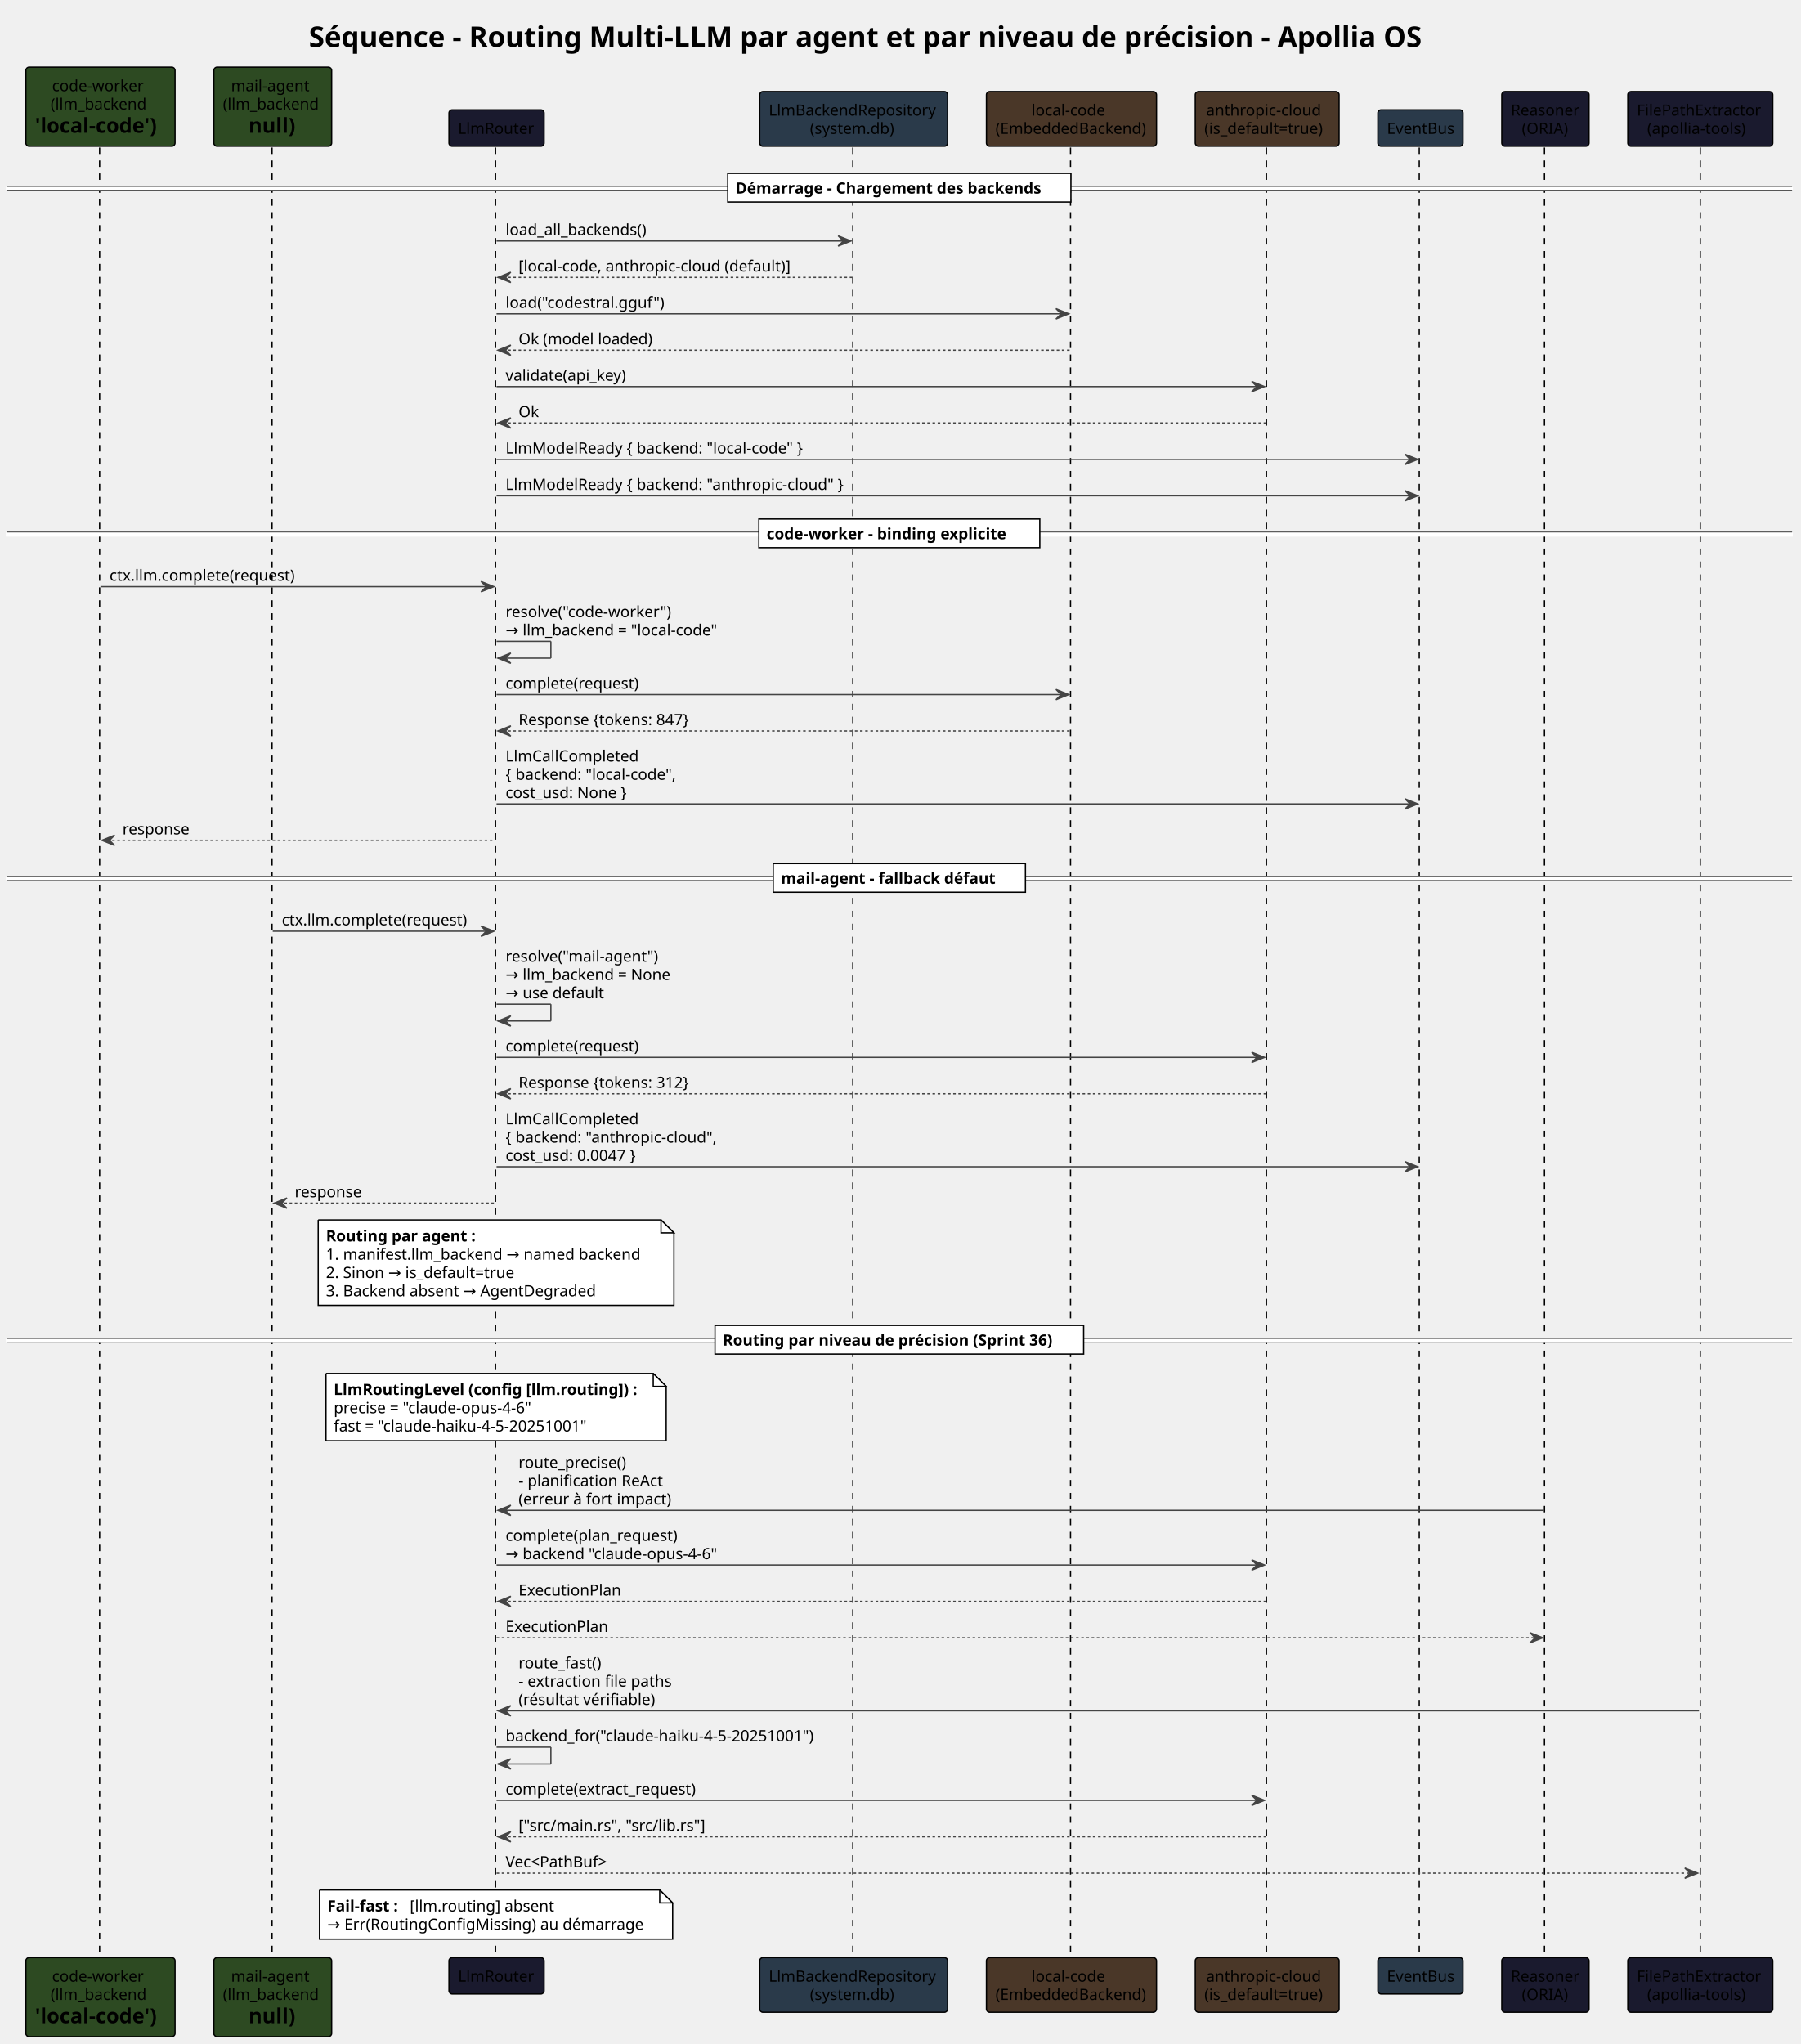
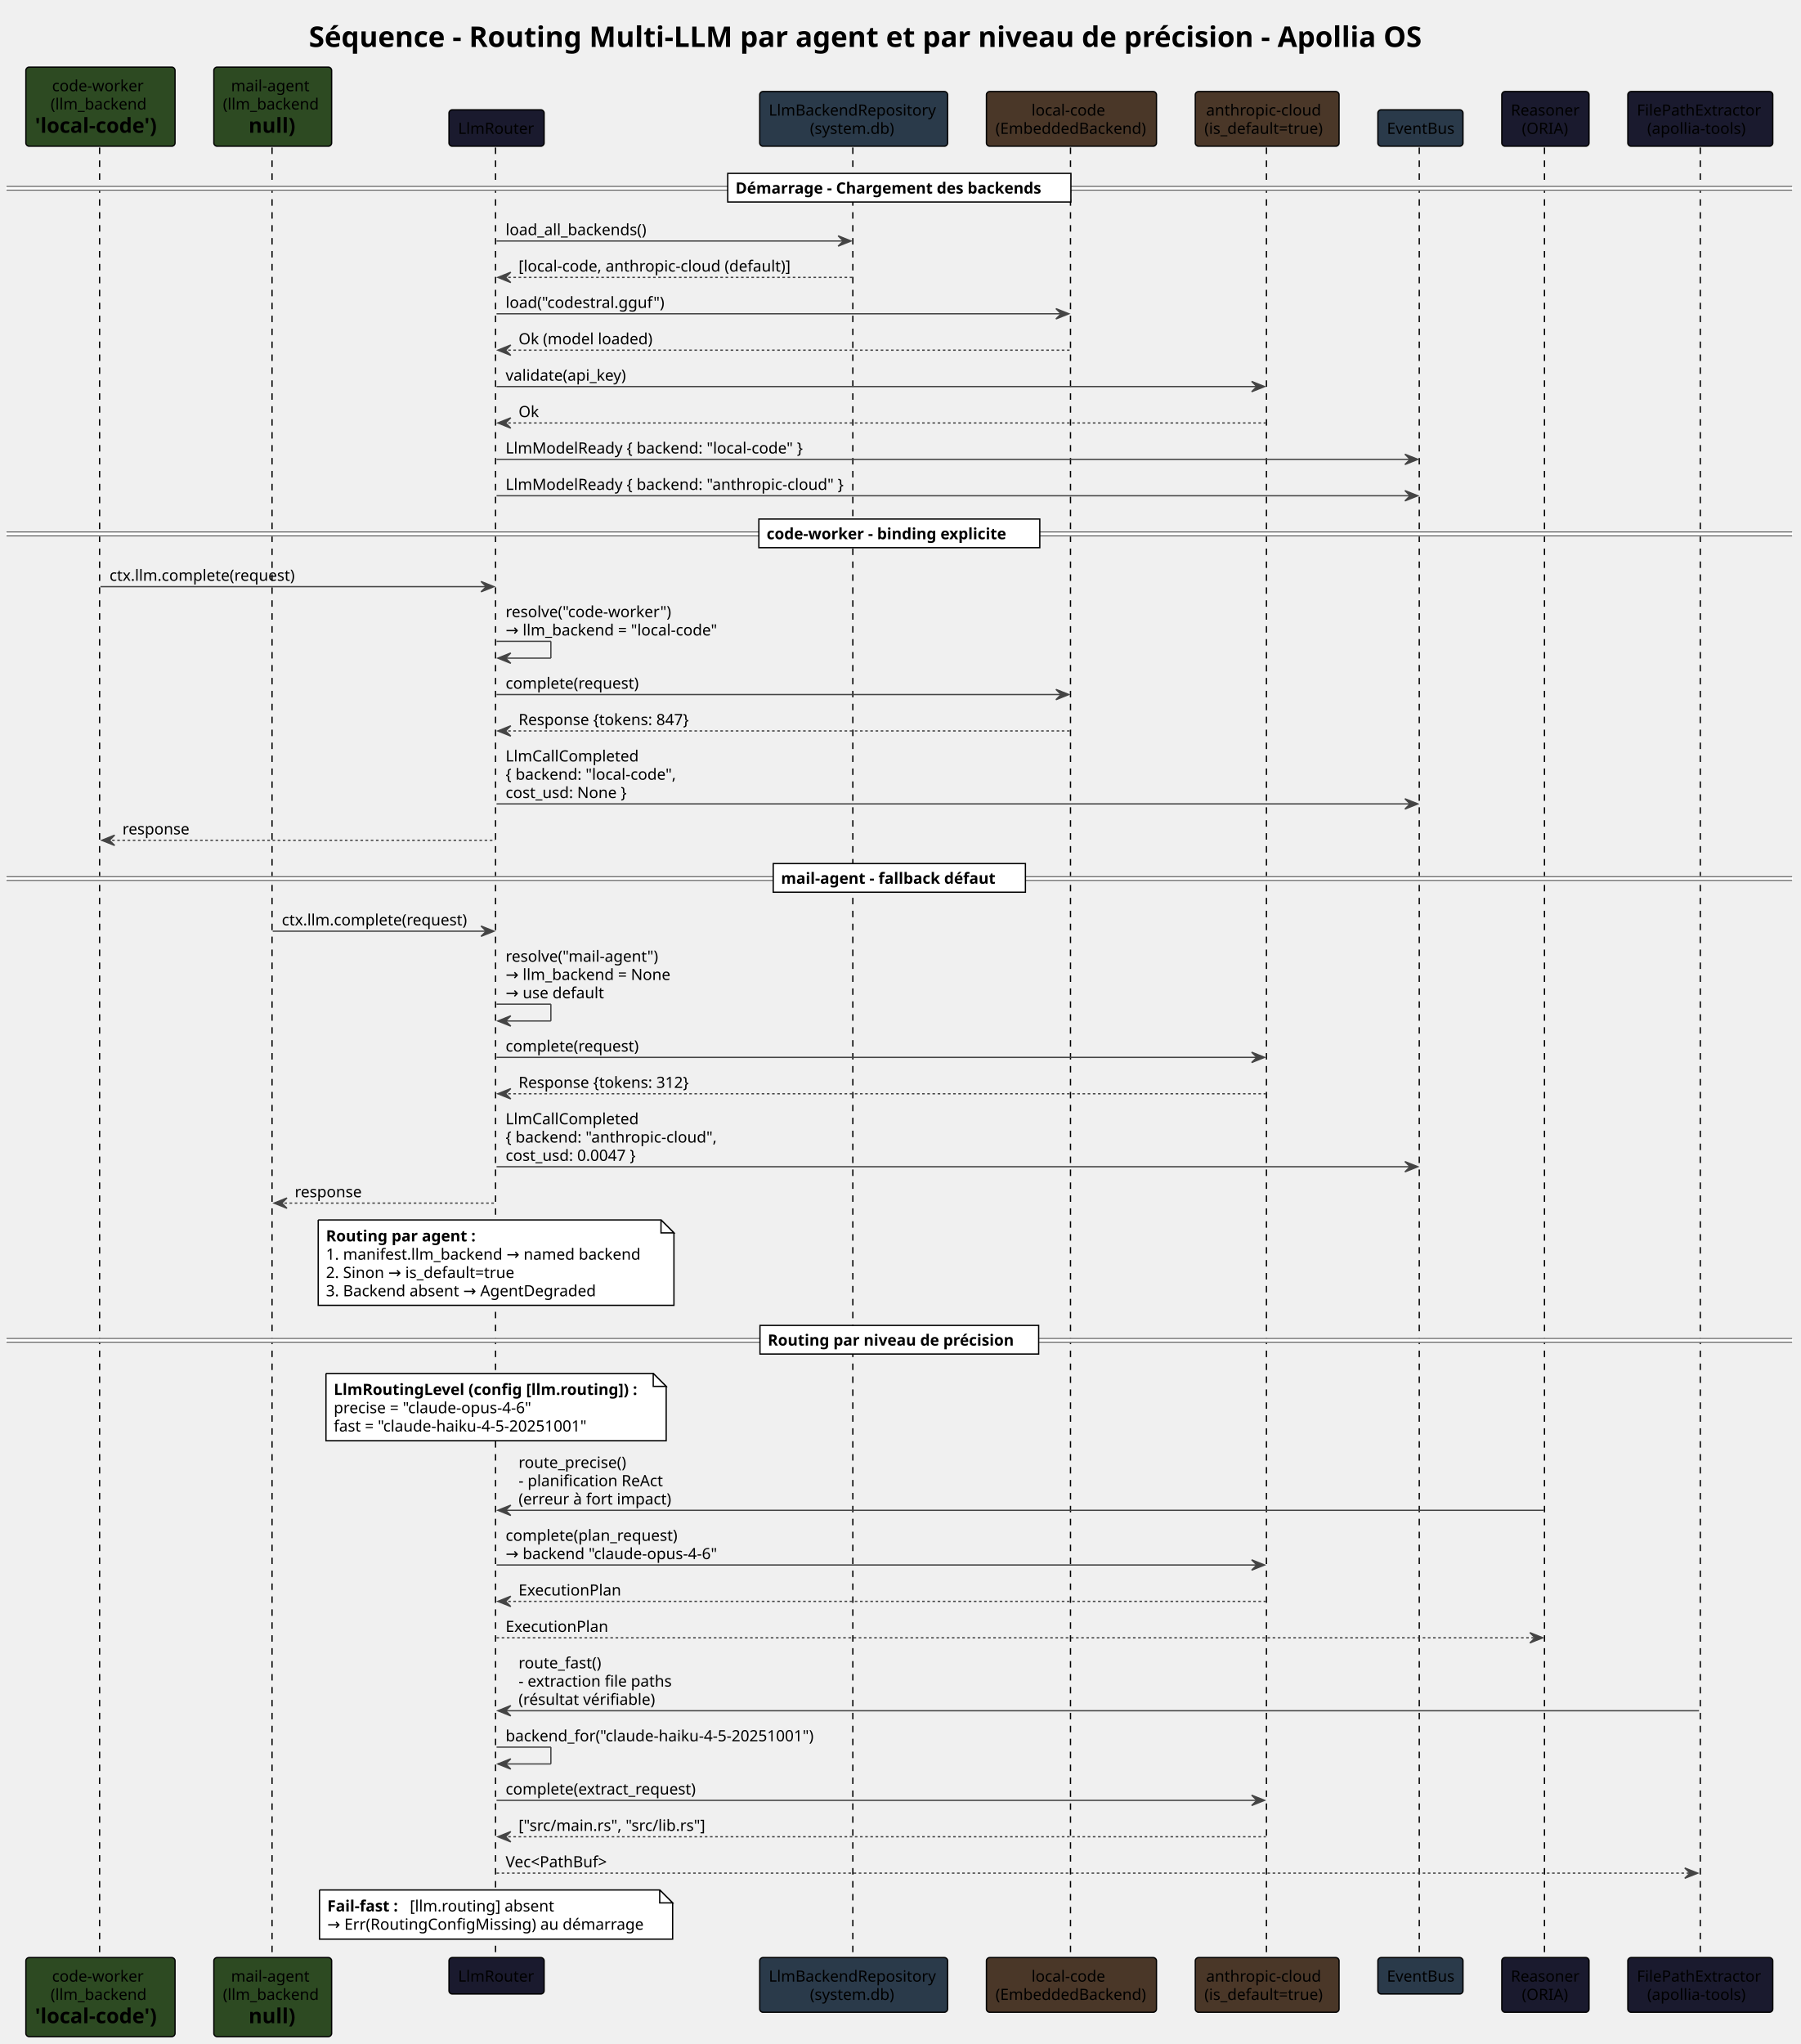
<svg xmlns="http://www.w3.org/2000/svg" contentStyleType="text/css" data-diagram-type="SEQUENCE" height="1580px" preserveAspectRatio="none" style="width:1392px;height:1580px;background:#FFFFFF;" version="1.1" viewBox="0 0 1392 1580" width="1392px" zoomAndPan="magnify">
  <defs />
  <g>
    <text fill="#000000" font-family="'JetBrains Mono'" font-size="22" font-weight="bold" lengthAdjust="spacing" textLength="912.001" x="238.738" y="36.27">Séquence - Routing Multi-LLM par agent et par niveau de précision - Apollia OS</text>
    <g class="participant-lifeline" data-entity-uid="part1" data-qualified-name="cw" id="part1-lifeline">
      <g>
        <rect fill="#000000" fill-opacity="0" height="1400.172" width="8" x="73.656" y="114.019" />
        <line style="stroke:#000000;stroke-width:1;stroke-dasharray:5,5;" x1="77" x2="77" y1="114.019" y2="1514.191" />
      </g>
    </g>
    <g class="participant-lifeline" data-entity-uid="part2" data-qualified-name="ma" id="part2-lifeline">
      <g>
        <rect fill="#000000" fill-opacity="0" height="1400.172" width="8" x="206.847" y="114.019" />
        <line style="stroke:#000000;stroke-width:1;stroke-dasharray:5,5;" x1="210.312" x2="210.312" y1="114.019" y2="1514.191" />
      </g>
    </g>
    <g class="participant-lifeline" data-entity-uid="part3" data-qualified-name="router" id="part3-lifeline">
      <g>
        <rect fill="#000000" fill-opacity="0" height="1400.172" width="8" x="379.868" y="114.019" />
        <line style="stroke:#000000;stroke-width:1;stroke-dasharray:5,5;" x1="383.088" x2="383.088" y1="114.019" y2="1514.191" />
      </g>
    </g>
    <g class="participant-lifeline" data-entity-uid="part4" data-qualified-name="repo" id="part4-lifeline">
      <g>
        <rect fill="#000000" fill-opacity="0" height="1400.172" width="8" x="655.94" y="114.019" />
        <line style="stroke:#000000;stroke-width:1;stroke-dasharray:5,5;" x1="659.307" x2="659.307" y1="114.019" y2="1514.191" />
      </g>
    </g>
    <g class="participant-lifeline" data-entity-uid="part5" data-qualified-name="local" id="part5-lifeline">
      <g>
        <rect fill="#000000" fill-opacity="0" height="1400.172" width="8" x="824.309" y="114.019" />
        <line style="stroke:#000000;stroke-width:1;stroke-dasharray:5,5;" x1="827.574" x2="827.574" y1="114.019" y2="1514.191" />
      </g>
    </g>
    <g class="participant-lifeline" data-entity-uid="part6" data-qualified-name="cloud" id="part6-lifeline">
      <g>
        <rect fill="#000000" fill-opacity="0" height="1400.172" width="8" x="975.614" y="114.019" />
        <line style="stroke:#000000;stroke-width:1;stroke-dasharray:5,5;" x1="979.043" x2="979.043" y1="114.019" y2="1514.191" />
      </g>
    </g>
    <g class="participant-lifeline" data-entity-uid="part7" data-qualified-name="bus" id="part7-lifeline">
      <g>
        <rect fill="#000000" fill-opacity="0" height="1400.172" width="8" x="1094.087" y="114.019" />
        <line style="stroke:#000000;stroke-width:1;stroke-dasharray:5,5;" x1="1097.186" x2="1097.186" y1="114.019" y2="1514.191" />
      </g>
    </g>
    <g class="participant-lifeline" data-entity-uid="part8" data-qualified-name="reasoner" id="part8-lifeline">
      <g>
        <rect fill="#000000" fill-opacity="0" height="1400.172" width="8" x="1190.704" y="114.019" />
        <line style="stroke:#000000;stroke-width:1;stroke-dasharray:5,5;" x1="1193.988" x2="1193.988" y1="114.019" y2="1514.191" />
      </g>
    </g>
    <g class="participant-lifeline" data-entity-uid="part9" data-qualified-name="fpe" id="part9-lifeline">
      <g>
        <rect fill="#000000" fill-opacity="0" height="1400.172" width="8" x="1310.448" y="114.019" />
        <line style="stroke:#000000;stroke-width:1;stroke-dasharray:5,5;" x1="1314.42" x2="1314.42" y1="114.019" y2="1514.191" />
      </g>
    </g>
    <g class="participant participant-head" data-entity-uid="part1" data-qualified-name="cw" id="part1-head">
      <rect fill="#2D4A22" height="61.109" rx="2.5" ry="2.5" style="stroke:#000000;stroke-width:1;" width="115.312" x="20" y="51.91" />
      <text fill="#000000" font-family="'JetBrains Mono'" font-size="12" lengthAdjust="spacing" textLength="74.836" x="40.238" y="70.512">code-worker</text>
      <text fill="#000000" font-family="'JetBrains Mono'" font-size="12" lengthAdjust="spacing" textLength="77.068" x="39.122" y="84.644">(llm_backend</text>
      <text fill="#000000" font-family="'JetBrains Mono'" font-size="16" font-weight="bold" lengthAdjust="spacing" textLength="101.312" x="27" y="102.644">'local-code')</text>
    </g>
    <g class="participant participant-tail" data-entity-uid="part1" data-qualified-name="cw" id="part1-tail">
      <rect fill="#2D4A22" height="61.109" rx="2.5" ry="2.5" style="stroke:#000000;stroke-width:1;" width="115.312" x="20" y="1513.191" />
      <text fill="#000000" font-family="'JetBrains Mono'" font-size="12" lengthAdjust="spacing" textLength="74.836" x="40.238" y="1531.793">code-worker</text>
      <text fill="#000000" font-family="'JetBrains Mono'" font-size="12" lengthAdjust="spacing" textLength="77.068" x="39.122" y="1545.926">(llm_backend</text>
      <text fill="#000000" font-family="'JetBrains Mono'" font-size="16" font-weight="bold" lengthAdjust="spacing" textLength="101.312" x="27" y="1563.926">'local-code')</text>
    </g>
    <g class="participant participant-head" data-entity-uid="part2" data-qualified-name="ma" id="part2-head">
      <rect fill="#2D4A22" height="61.109" rx="2.5" ry="2.5" style="stroke:#000000;stroke-width:1;" width="91.068" x="165.312" y="51.91" />
      <text fill="#000000" font-family="'JetBrains Mono'" font-size="12" lengthAdjust="spacing" textLength="64.441" x="178.626" y="70.512">mail-agent</text>
      <text fill="#000000" font-family="'JetBrains Mono'" font-size="12" lengthAdjust="spacing" textLength="77.068" x="172.312" y="84.644">(llm_backend</text>
      <text fill="#000000" font-family="'JetBrains Mono'" font-size="16" font-weight="bold" lengthAdjust="spacing" textLength="37.352" x="192.171" y="102.644">null)</text>
    </g>
    <g class="participant participant-tail" data-entity-uid="part2" data-qualified-name="ma" id="part2-tail">
      <rect fill="#2D4A22" height="61.109" rx="2.5" ry="2.5" style="stroke:#000000;stroke-width:1;" width="91.068" x="165.312" y="1513.191" />
      <text fill="#000000" font-family="'JetBrains Mono'" font-size="12" lengthAdjust="spacing" textLength="64.441" x="178.626" y="1531.793">mail-agent</text>
      <text fill="#000000" font-family="'JetBrains Mono'" font-size="12" lengthAdjust="spacing" textLength="77.068" x="172.312" y="1545.926">(llm_backend</text>
      <text fill="#000000" font-family="'JetBrains Mono'" font-size="16" font-weight="bold" lengthAdjust="spacing" textLength="37.352" x="192.171" y="1563.926">null)</text>
    </g>
    <g class="participant participant-head" data-entity-uid="part3" data-qualified-name="router" id="part3-head">
      <rect fill="#1A1A2E" height="28.133" rx="2.5" ry="2.5" style="stroke:#000000;stroke-width:1;" width="73.561" x="347.088" y="84.887" />
      <text fill="#000000" font-family="'JetBrains Mono'" font-size="12" lengthAdjust="spacing" textLength="59.56" x="354.088" y="103.488">LlmRouter</text>
    </g>
    <g class="participant participant-tail" data-entity-uid="part3" data-qualified-name="router" id="part3-tail">
      <rect fill="#1A1A2E" height="28.133" rx="2.5" ry="2.5" style="stroke:#000000;stroke-width:1;" width="73.561" x="347.088" y="1513.191" />
      <text fill="#000000" font-family="'JetBrains Mono'" font-size="12" lengthAdjust="spacing" textLength="59.56" x="354.088" y="1531.793">LlmRouter</text>
    </g>
    <g class="participant participant-head" data-entity-uid="part4" data-qualified-name="repo" id="part4-head">
      <rect fill="#2A3A4A" height="42.266" rx="2.5" ry="2.5" style="stroke:#000000;stroke-width:1;" width="145.268" x="587.307" y="70.754" />
      <text fill="#000000" font-family="'JetBrains Mono'" font-size="12" lengthAdjust="spacing" textLength="131.268" x="594.307" y="89.356">LlmBackendRepository</text>
      <text fill="#000000" font-family="'JetBrains Mono'" font-size="12" lengthAdjust="spacing" textLength="67.588" x="626.146" y="103.488">(system.db)</text>
    </g>
    <g class="participant participant-tail" data-entity-uid="part4" data-qualified-name="repo" id="part4-tail">
      <rect fill="#2A3A4A" height="42.266" rx="2.5" ry="2.5" style="stroke:#000000;stroke-width:1;" width="145.268" x="587.307" y="1513.191" />
      <text fill="#000000" font-family="'JetBrains Mono'" font-size="12" lengthAdjust="spacing" textLength="131.268" x="594.307" y="1531.793">LlmBackendRepository</text>
      <text fill="#000000" font-family="'JetBrains Mono'" font-size="12" lengthAdjust="spacing" textLength="67.588" x="626.146" y="1545.926">(system.db)</text>
    </g>
    <g class="participant participant-head" data-entity-uid="part5" data-qualified-name="local" id="part5-head">
      <rect fill="#4A3728" height="42.266" rx="2.5" ry="2.5" style="stroke:#000000;stroke-width:1;" width="131.469" x="762.574" y="70.754" />
      <text fill="#000000" font-family="'JetBrains Mono'" font-size="12" lengthAdjust="spacing" textLength="61.781" x="797.418" y="89.356">local-code</text>
      <text fill="#000000" font-family="'JetBrains Mono'" font-size="12" lengthAdjust="spacing" textLength="117.469" x="769.574" y="103.488">(EmbeddedBackend)</text>
    </g>
    <g class="participant participant-tail" data-entity-uid="part5" data-qualified-name="local" id="part5-tail">
      <rect fill="#4A3728" height="42.266" rx="2.5" ry="2.5" style="stroke:#000000;stroke-width:1;" width="131.469" x="762.574" y="1513.191" />
      <text fill="#000000" font-family="'JetBrains Mono'" font-size="12" lengthAdjust="spacing" textLength="61.781" x="797.418" y="1531.793">local-code</text>
      <text fill="#000000" font-family="'JetBrains Mono'" font-size="12" lengthAdjust="spacing" textLength="117.469" x="769.574" y="1545.926">(EmbeddedBackend)</text>
    </g>
    <g class="participant participant-head" data-entity-uid="part6" data-qualified-name="cloud" id="part6-head">
      <rect fill="#4A3728" height="42.266" rx="2.5" ry="2.5" style="stroke:#000000;stroke-width:1;" width="111.143" x="924.043" y="70.754" />
      <text fill="#000000" font-family="'JetBrains Mono'" font-size="12" lengthAdjust="spacing" textLength="94.389" x="932.42" y="89.356">anthropic-cloud</text>
      <text fill="#000000" font-family="'JetBrains Mono'" font-size="12" lengthAdjust="spacing" textLength="97.143" x="931.043" y="103.488">(is_default=true)</text>
    </g>
    <g class="participant participant-tail" data-entity-uid="part6" data-qualified-name="cloud" id="part6-tail">
      <rect fill="#4A3728" height="42.266" rx="2.5" ry="2.5" style="stroke:#000000;stroke-width:1;" width="111.143" x="924.043" y="1513.191" />
      <text fill="#000000" font-family="'JetBrains Mono'" font-size="12" lengthAdjust="spacing" textLength="94.389" x="932.42" y="1531.793">anthropic-cloud</text>
      <text fill="#000000" font-family="'JetBrains Mono'" font-size="12" lengthAdjust="spacing" textLength="97.143" x="931.043" y="1545.926">(is_default=true)</text>
    </g>
    <g class="participant participant-head" data-entity-uid="part7" data-qualified-name="bus" id="part7-head">
      <rect fill="#2A3A4A" height="28.133" rx="2.5" ry="2.5" style="stroke:#000000;stroke-width:1;" width="65.803" x="1065.186" y="84.887" />
      <text fill="#000000" font-family="'JetBrains Mono'" font-size="12" lengthAdjust="spacing" textLength="51.803" x="1072.186" y="103.488">EventBus</text>
    </g>
    <g class="participant participant-tail" data-entity-uid="part7" data-qualified-name="bus" id="part7-tail">
      <rect fill="#2A3A4A" height="28.133" rx="2.5" ry="2.5" style="stroke:#000000;stroke-width:1;" width="65.803" x="1065.186" y="1513.191" />
      <text fill="#000000" font-family="'JetBrains Mono'" font-size="12" lengthAdjust="spacing" textLength="51.803" x="1072.186" y="1531.793">EventBus</text>
    </g>
    <g class="participant participant-head" data-entity-uid="part8" data-qualified-name="reasoner" id="part8-head">
      <rect fill="#1A1A2E" height="42.266" rx="2.5" ry="2.5" style="stroke:#000000;stroke-width:1;" width="67.432" x="1160.988" y="70.754" />
      <text fill="#000000" font-family="'JetBrains Mono'" font-size="12" lengthAdjust="spacing" textLength="53.432" x="1167.988" y="89.356">Reasoner</text>
      <text fill="#000000" font-family="'JetBrains Mono'" font-size="12" lengthAdjust="spacing" textLength="36.451" x="1176.478" y="103.488">(ORIA)</text>
    </g>
    <g class="participant participant-tail" data-entity-uid="part8" data-qualified-name="reasoner" id="part8-tail">
      <rect fill="#1A1A2E" height="42.266" rx="2.5" ry="2.5" style="stroke:#000000;stroke-width:1;" width="67.432" x="1160.988" y="1513.191" />
      <text fill="#000000" font-family="'JetBrains Mono'" font-size="12" lengthAdjust="spacing" textLength="53.432" x="1167.988" y="1531.793">Reasoner</text>
      <text fill="#000000" font-family="'JetBrains Mono'" font-size="12" lengthAdjust="spacing" textLength="36.451" x="1176.478" y="1545.926">(ORIA)</text>
    </g>
    <g class="participant participant-head" data-entity-uid="part9" data-qualified-name="fpe" id="part9-head">
      <rect fill="#1A1A2E" height="42.266" rx="2.5" ry="2.5" style="stroke:#000000;stroke-width:1;" width="112.057" x="1258.42" y="70.754" />
      <text fill="#000000" font-family="'JetBrains Mono'" font-size="12" lengthAdjust="spacing" textLength="98.057" x="1265.42" y="89.356">FilePathExtractor</text>
      <text fill="#000000" font-family="'JetBrains Mono'" font-size="12" lengthAdjust="spacing" textLength="82.148" x="1273.374" y="103.488">(apollia-tools)</text>
    </g>
    <g class="participant participant-tail" data-entity-uid="part9" data-qualified-name="fpe" id="part9-tail">
      <rect fill="#1A1A2E" height="42.266" rx="2.5" ry="2.5" style="stroke:#000000;stroke-width:1;" width="112.057" x="1258.42" y="1513.191" />
      <text fill="#000000" font-family="'JetBrains Mono'" font-size="12" lengthAdjust="spacing" textLength="98.057" x="1265.42" y="1531.793">FilePathExtractor</text>
      <text fill="#000000" font-family="'JetBrains Mono'" font-size="12" lengthAdjust="spacing" textLength="82.148" x="1273.374" y="1545.926">(apollia-tools)</text>
    </g>
    <rect fill="#FFFFFF" height="3" style="stroke:#FFFFFF;stroke-width:1;" width="1380.477" x="5" y="144.086" />
    <line style="stroke:#000000;stroke-width:0.5;" x1="5" x2="1385.477" y1="144.086" y2="144.086" />
    <line style="stroke:#000000;stroke-width:0.5;" x1="5" x2="1385.477" y1="147.086" y2="147.086" />
    <rect fill="#FFFFFF" height="22.133" style="stroke:#000000;stroke-width:1;" width="265.291" x="562.593" y="134.019" />
    <text fill="#000000" font-family="'JetBrains Mono'" font-size="12" font-weight="bold" lengthAdjust="spacing" textLength="247.336" x="568.593" y="149.621">Démarrage - Chargement des backends</text>
    <g class="message" data-entity-1="part3" data-entity-2="part4" id="msg1">
      <polygon fill="#444444" points="647.94,182.285,657.94,186.285,647.94,190.285,651.94,186.285" style="stroke:#444444;stroke-width:1;" />
      <line style="stroke:#444444;stroke-width:1;" x1="383.868" x2="653.94" y1="186.285" y2="186.285" />
      <text fill="#000000" font-family="'JetBrains Mono'" font-size="12" lengthAdjust="spacing" textLength="113.531" x="390.868" y="181.754">load_all_backends()</text>
    </g>
    <g class="message" data-entity-1="part4" data-entity-2="part3" id="msg2">
      <polygon fill="#444444" points="394.868,210.418,384.868,214.418,394.868,218.418,390.868,214.418" style="stroke:#444444;stroke-width:1;" />
      <line style="stroke:#444444;stroke-width:1;stroke-dasharray:2,2;" x1="388.868" x2="658.94" y1="214.418" y2="214.418" />
      <text fill="#000000" font-family="'JetBrains Mono'" font-size="12" lengthAdjust="spacing" textLength="223.852" x="400.868" y="209.887">[local-code, anthropic-cloud (default)]</text>
    </g>
    <g class="message" data-entity-1="part3" data-entity-2="part5" id="msg3">
      <polygon fill="#444444" points="816.309,238.551,826.309,242.551,816.309,246.551,820.309,242.551" style="stroke:#444444;stroke-width:1;" />
      <line style="stroke:#444444;stroke-width:1;" x1="383.868" x2="822.309" y1="242.551" y2="242.551" />
      <text fill="#000000" font-family="'JetBrains Mono'" font-size="12" lengthAdjust="spacing" textLength="125.777" x="390.868" y="238.019">load("codestral.gguf")</text>
    </g>
    <g class="message" data-entity-1="part5" data-entity-2="part3" id="msg4">
      <polygon fill="#444444" points="394.868,266.684,384.868,270.684,394.868,274.684,390.868,270.684" style="stroke:#444444;stroke-width:1;" />
      <line style="stroke:#444444;stroke-width:1;stroke-dasharray:2,2;" x1="388.868" x2="827.309" y1="270.684" y2="270.684" />
      <text fill="#000000" font-family="'JetBrains Mono'" font-size="12" lengthAdjust="spacing" textLength="107.273" x="400.868" y="266.152">Ok (model loaded)</text>
    </g>
    <g class="message" data-entity-1="part3" data-entity-2="part6" id="msg5">
      <polygon fill="#444444" points="967.614,294.816,977.614,298.816,967.614,302.816,971.614,298.816" style="stroke:#444444;stroke-width:1;" />
      <line style="stroke:#444444;stroke-width:1;" x1="383.868" x2="973.614" y1="298.816" y2="298.816" />
      <text fill="#000000" font-family="'JetBrains Mono'" font-size="12" lengthAdjust="spacing" textLength="96.551" x="390.868" y="294.285">validate(api_key)</text>
    </g>
    <g class="message" data-entity-1="part6" data-entity-2="part3" id="msg6">
      <polygon fill="#444444" points="394.868,322.949,384.868,326.949,394.868,330.949,390.868,326.949" style="stroke:#444444;stroke-width:1;" />
      <line style="stroke:#444444;stroke-width:1;stroke-dasharray:2,2;" x1="388.868" x2="978.614" y1="326.949" y2="326.949" />
      <text fill="#000000" font-family="'JetBrains Mono'" font-size="12" lengthAdjust="spacing" textLength="16.336" x="400.868" y="322.418">Ok</text>
    </g>
    <g class="message" data-entity-1="part3" data-entity-2="part7" id="msg7">
      <polygon fill="#444444" points="1086.087,351.082,1096.087,355.082,1086.087,359.082,1090.087,355.082" style="stroke:#444444;stroke-width:1;" />
      <line style="stroke:#444444;stroke-width:1;" x1="383.868" x2="1092.087" y1="355.082" y2="355.082" />
      <text fill="#000000" font-family="'JetBrains Mono'" font-size="12" lengthAdjust="spacing" textLength="237.768" x="390.868" y="350.551">LlmModelReady { backend: "local-code" }</text>
    </g>
    <g class="message" data-entity-1="part3" data-entity-2="part7" id="msg8">
      <polygon fill="#444444" points="1086.087,379.215,1096.087,383.215,1086.087,387.215,1090.087,383.215" style="stroke:#444444;stroke-width:1;" />
      <line style="stroke:#444444;stroke-width:1;" x1="383.868" x2="1092.087" y1="383.215" y2="383.215" />
      <text fill="#000000" font-family="'JetBrains Mono'" font-size="12" lengthAdjust="spacing" textLength="270.375" x="390.868" y="378.684">LlmModelReady { backend: "anthropic-cloud" }</text>
    </g>
    <rect fill="#FFFFFF" height="3" style="stroke:#FFFFFF;stroke-width:1;" width="1380.477" x="5" y="411.281" />
    <line style="stroke:#000000;stroke-width:0.5;" x1="5" x2="1385.477" y1="411.281" y2="411.281" />
    <line style="stroke:#000000;stroke-width:0.5;" x1="5" x2="1385.477" y1="414.281" y2="414.281" />
    <rect fill="#FFFFFF" height="22.133" style="stroke:#000000;stroke-width:1;" width="217.18" x="586.648" y="401.215" />
    <text fill="#000000" font-family="'JetBrains Mono'" font-size="12" font-weight="bold" lengthAdjust="spacing" textLength="199.225" x="592.648" y="416.816">code-worker - binding explicite</text>
    <g class="message" data-entity-1="part1" data-entity-2="part3" id="msg9">
      <polygon fill="#444444" points="371.868,449.481,381.868,453.481,371.868,457.481,375.868,453.481" style="stroke:#444444;stroke-width:1;" />
      <line style="stroke:#444444;stroke-width:1;" x1="77.656" x2="377.868" y1="453.481" y2="453.481" />
      <text fill="#000000" font-family="'JetBrains Mono'" font-size="12" lengthAdjust="spacing" textLength="149.022" x="84.656" y="448.949">ctx.llm.complete(request)</text>
    </g>
    <g class="message" data-entity-1="part3" data-entity-2="part3" id="msg10">
      <line style="stroke:#444444;stroke-width:1;" x1="383.868" x2="425.868" y1="495.746" y2="495.746" />
      <line style="stroke:#444444;stroke-width:1;" x1="425.868" x2="425.868" y1="495.746" y2="508.746" />
      <line style="stroke:#444444;stroke-width:1;" x1="384.868" x2="425.868" y1="508.746" y2="508.746" />
      <polygon fill="#444444" points="394.868,504.746,384.868,508.746,394.868,512.746,390.868,508.746" style="stroke:#444444;stroke-width:1;" />
      <text fill="#000000" font-family="'JetBrains Mono'" font-size="12" lengthAdjust="spacing" textLength="133.055" x="390.868" y="477.082">resolve("code-worker")</text>
      <text fill="#000000" font-family="'JetBrains Mono'" font-size="12" lengthAdjust="spacing" textLength="176.842" x="390.868" y="491.215">→ llm_backend = "local-code"</text>
    </g>
    <g class="message" data-entity-1="part3" data-entity-2="part5" id="msg11">
      <polygon fill="#444444" points="816.309,532.879,826.309,536.879,816.309,540.879,820.309,536.879" style="stroke:#444444;stroke-width:1;" />
      <line style="stroke:#444444;stroke-width:1;" x1="383.868" x2="822.309" y1="536.879" y2="536.879" />
      <text fill="#000000" font-family="'JetBrains Mono'" font-size="12" lengthAdjust="spacing" textLength="105.293" x="390.868" y="532.348">complete(request)</text>
    </g>
    <g class="message" data-entity-1="part5" data-entity-2="part3" id="msg12">
      <polygon fill="#444444" points="394.868,561.012,384.868,565.012,394.868,569.012,390.868,565.012" style="stroke:#444444;stroke-width:1;" />
      <line style="stroke:#444444;stroke-width:1;stroke-dasharray:2,2;" x1="388.868" x2="827.309" y1="565.012" y2="565.012" />
      <text fill="#000000" font-family="'JetBrains Mono'" font-size="12" lengthAdjust="spacing" textLength="136.647" x="400.868" y="560.481">Response {tokens: 847}</text>
    </g>
    <g class="message" data-entity-1="part3" data-entity-2="part7" id="msg13">
      <polygon fill="#444444" points="1086.087,617.41,1096.087,621.41,1086.087,625.41,1090.087,621.41" style="stroke:#444444;stroke-width:1;" />
      <line style="stroke:#444444;stroke-width:1;" x1="383.868" x2="1092.087" y1="621.41" y2="621.41" />
      <text fill="#000000" font-family="'JetBrains Mono'" font-size="12" lengthAdjust="spacing" textLength="106.248" x="390.868" y="588.613">LlmCallCompleted</text>
      <text fill="#000000" font-family="'JetBrains Mono'" font-size="12" lengthAdjust="spacing" textLength="138.861" x="390.868" y="602.746">{ backend: "local-code",</text>
      <text fill="#000000" font-family="'JetBrains Mono'" font-size="12" lengthAdjust="spacing" textLength="96.902" x="390.868" y="616.879">cost_usd: None }</text>
    </g>
    <g class="message" data-entity-1="part3" data-entity-2="part1" id="msg14">
      <polygon fill="#444444" points="88.656,645.543,78.656,649.543,88.656,653.543,84.656,649.543" style="stroke:#444444;stroke-width:1;" />
      <line style="stroke:#444444;stroke-width:1;stroke-dasharray:2,2;" x1="82.656" x2="382.868" y1="649.543" y2="649.543" />
      <text fill="#000000" font-family="'JetBrains Mono'" font-size="12" lengthAdjust="spacing" textLength="52.887" x="94.656" y="645.012">response</text>
    </g>
    <rect fill="#FFFFFF" height="3" style="stroke:#FFFFFF;stroke-width:1;" width="1380.477" x="5" y="677.609" />
    <line style="stroke:#000000;stroke-width:0.5;" x1="5" x2="1385.477" y1="677.609" y2="677.609" />
    <line style="stroke:#000000;stroke-width:0.5;" x1="5" x2="1385.477" y1="680.609" y2="680.609" />
    <rect fill="#FFFFFF" height="22.133" style="stroke:#000000;stroke-width:1;" width="194.967" x="597.755" y="667.543" />
    <text fill="#000000" font-family="'JetBrains Mono'" font-size="12" font-weight="bold" lengthAdjust="spacing" textLength="177.012" x="603.755" y="683.144">mail-agent - fallback défaut</text>
    <g class="message" data-entity-1="part2" data-entity-2="part3" id="msg15">
      <polygon fill="#444444" points="371.868,715.809,381.868,719.809,371.868,723.809,375.868,719.809" style="stroke:#444444;stroke-width:1;" />
      <line style="stroke:#444444;stroke-width:1;" x1="210.847" x2="377.868" y1="719.809" y2="719.809" />
      <text fill="#000000" font-family="'JetBrains Mono'" font-size="12" lengthAdjust="spacing" textLength="149.022" x="217.847" y="715.277">ctx.llm.complete(request)</text>
    </g>
    <g class="message" data-entity-1="part3" data-entity-2="part3" id="msg16">
      <line style="stroke:#444444;stroke-width:1;" x1="383.868" x2="425.868" y1="776.207" y2="776.207" />
      <line style="stroke:#444444;stroke-width:1;" x1="425.868" x2="425.868" y1="776.207" y2="789.207" />
      <line style="stroke:#444444;stroke-width:1;" x1="384.868" x2="425.868" y1="789.207" y2="789.207" />
      <polygon fill="#444444" points="394.868,785.207,384.868,789.207,394.868,793.207,390.868,789.207" style="stroke:#444444;stroke-width:1;" />
      <text fill="#000000" font-family="'JetBrains Mono'" font-size="12" lengthAdjust="spacing" textLength="122.66" x="390.868" y="743.41">resolve("mail-agent")</text>
      <text fill="#000000" font-family="'JetBrains Mono'" font-size="12" lengthAdjust="spacing" textLength="136.465" x="390.868" y="757.543">→ llm_backend = None</text>
      <text fill="#000000" font-family="'JetBrains Mono'" font-size="12" lengthAdjust="spacing" textLength="80.525" x="390.868" y="771.676">→ use default</text>
    </g>
    <g class="message" data-entity-1="part3" data-entity-2="part6" id="msg17">
      <polygon fill="#444444" points="967.614,813.34,977.614,817.34,967.614,821.34,971.614,817.34" style="stroke:#444444;stroke-width:1;" />
      <line style="stroke:#444444;stroke-width:1;" x1="383.868" x2="973.614" y1="817.34" y2="817.34" />
      <text fill="#000000" font-family="'JetBrains Mono'" font-size="12" lengthAdjust="spacing" textLength="105.293" x="390.868" y="812.809">complete(request)</text>
    </g>
    <g class="message" data-entity-1="part6" data-entity-2="part3" id="msg18">
      <polygon fill="#444444" points="394.868,841.473,384.868,845.473,394.868,849.473,390.868,845.473" style="stroke:#444444;stroke-width:1;" />
      <line style="stroke:#444444;stroke-width:1;stroke-dasharray:2,2;" x1="388.868" x2="978.614" y1="845.473" y2="845.473" />
      <text fill="#000000" font-family="'JetBrains Mono'" font-size="12" lengthAdjust="spacing" textLength="136.647" x="400.868" y="840.941">Response {tokens: 312}</text>
    </g>
    <g class="message" data-entity-1="part3" data-entity-2="part7" id="msg19">
      <polygon fill="#444444" points="1086.087,897.871,1096.087,901.871,1086.087,905.871,1090.087,901.871" style="stroke:#444444;stroke-width:1;" />
      <line style="stroke:#444444;stroke-width:1;" x1="383.868" x2="1092.087" y1="901.871" y2="901.871" />
      <text fill="#000000" font-family="'JetBrains Mono'" font-size="12" lengthAdjust="spacing" textLength="106.248" x="390.868" y="869.074">LlmCallCompleted</text>
      <text fill="#000000" font-family="'JetBrains Mono'" font-size="12" lengthAdjust="spacing" textLength="171.469" x="390.868" y="883.207">{ backend: "anthropic-cloud",</text>
      <text fill="#000000" font-family="'JetBrains Mono'" font-size="12" lengthAdjust="spacing" textLength="108.269" x="390.868" y="897.34">cost_usd: 0.0047 }</text>
    </g>
    <g class="message" data-entity-1="part3" data-entity-2="part2" id="msg20">
      <polygon fill="#444444" points="221.847,926.004,211.847,930.004,221.847,934.004,217.847,930.004" style="stroke:#444444;stroke-width:1;" />
      <line style="stroke:#444444;stroke-width:1;stroke-dasharray:2,2;" x1="215.847" x2="382.868" y1="930.004" y2="930.004" />
      <text fill="#000000" font-family="'JetBrains Mono'" font-size="12" lengthAdjust="spacing" textLength="52.887" x="227.847" y="925.473">response</text>
    </g>
    <path d="M246,943.004 L246,1009.004 L521,1009.004 L521,953.004 L511,943.004 L246,943.004" fill="#FFFFFF" style="stroke:#000000;stroke-width:1;" />
    <path d="M511,943.004 L511,953.004 L521,953.004 L511,943.004" fill="#FFFFFF" style="stroke:#000000;stroke-width:1;" />
    <text fill="#000000" font-family="'JetBrains Mono'" font-size="12" font-weight="bold" lengthAdjust="spacing" textLength="118.424" x="252" y="959.606">Routing par agent :</text>
    <text fill="#000000" font-family="'JetBrains Mono'" font-size="12" lengthAdjust="spacing" textLength="254.525" x="252" y="973.738">1. manifest.llm_backend → named backend</text>
    <text fill="#000000" font-family="'JetBrains Mono'" font-size="12" lengthAdjust="spacing" textLength="156.31" x="252" y="987.871">2. Sinon → is_default=true</text>
    <text fill="#000000" font-family="'JetBrains Mono'" font-size="12" lengthAdjust="spacing" textLength="216.732" x="252" y="1002.004">3. Backend absent → AgentDegraded</text>
    <rect fill="#FFFFFF" height="3" style="stroke:#FFFFFF;stroke-width:1;" width="1380.477" x="5" y="1034.602" />
    <line style="stroke:#000000;stroke-width:0.5;" x1="5" x2="1385.477" y1="1034.602" y2="1034.602" />
    <line style="stroke:#000000;stroke-width:0.5;" x1="5" x2="1385.477" y1="1037.602" y2="1037.602" />
-     <rect fill="#FFFFFF" height="22.133" style="stroke:#000000;stroke-width:1;" width="284.978" x="552.749" y="1024.535" />
-     <text fill="#000000" font-family="'JetBrains Mono'" font-size="12" font-weight="bold" lengthAdjust="spacing" textLength="267.023" x="558.749" y="1040.137">Routing par niveau de précision (Sprint 36)</text>
+     <rect fill="#FFFFFF" height="22.133" style="stroke:#000000;stroke-width:1;" width="215.434" x="587.521" y="1024.535" />
+     <text fill="#000000" font-family="'JetBrains Mono'" font-size="12" font-weight="bold" lengthAdjust="spacing" textLength="197.478" x="593.521" y="1040.137">Routing par niveau de précision</text>
    <path d="M252,1061.668 L252,1113.668 L515,1113.668 L515,1071.668 L505,1061.668 L252,1061.668" fill="#FFFFFF" style="stroke:#000000;stroke-width:1;" />
    <path d="M505,1061.668 L505,1071.668 L515,1071.668 L505,1061.668" fill="#FFFFFF" style="stroke:#000000;stroke-width:1;" />
    <text fill="#000000" font-family="'JetBrains Mono'" font-size="12" font-weight="bold" lengthAdjust="spacing" textLength="242.279" x="258" y="1078.27">LlmRoutingLevel (config [llm.routing]) :</text>
    <text fill="#000000" font-family="'JetBrains Mono'" font-size="12" lengthAdjust="spacing" textLength="170.086" x="258" y="1092.402">precise = "claude-opus-4-6"</text>
    <text fill="#000000" font-family="'JetBrains Mono'" font-size="12" lengthAdjust="spacing" textLength="232.717" x="258" y="1106.535">fast    = "claude-haiku-4-5-20251001"</text>
    <g class="message" data-entity-1="part8" data-entity-2="part3" id="msg21">
      <polygon fill="#444444" points="394.868,1163.465,384.868,1167.465,394.868,1171.465,390.868,1167.465" style="stroke:#444444;stroke-width:1;" />
      <line style="stroke:#444444;stroke-width:1;" x1="388.868" x2="1193.704" y1="1167.465" y2="1167.465" />
      <text fill="#000000" font-family="'JetBrains Mono'" font-size="12" lengthAdjust="spacing" textLength="86.273" x="400.868" y="1134.668">route_precise()</text>
      <text fill="#000000" font-family="'JetBrains Mono'" font-size="12" lengthAdjust="spacing" textLength="119.719" x="400.868" y="1148.801">- planification ReAct</text>
      <text fill="#000000" font-family="'JetBrains Mono'" font-size="12" lengthAdjust="spacing" textLength="122.039" x="400.868" y="1162.934">(erreur à fort impact)</text>
    </g>
    <g class="message" data-entity-1="part3" data-entity-2="part6" id="msg22">
      <polygon fill="#444444" points="967.614,1205.73,977.614,1209.73,967.614,1213.73,971.614,1209.73" style="stroke:#444444;stroke-width:1;" />
      <line style="stroke:#444444;stroke-width:1;" x1="383.868" x2="973.614" y1="1209.73" y2="1209.73" />
      <text fill="#000000" font-family="'JetBrains Mono'" font-size="12" lengthAdjust="spacing" textLength="136.389" x="390.868" y="1191.066">complete(plan_request)</text>
      <text fill="#000000" font-family="'JetBrains Mono'" font-size="12" lengthAdjust="spacing" textLength="180.006" x="390.868" y="1205.199">→ backend "claude-opus-4-6"</text>
    </g>
    <g class="message" data-entity-1="part6" data-entity-2="part3" id="msg23">
      <polygon fill="#444444" points="394.868,1233.863,384.868,1237.863,394.868,1241.863,390.868,1237.863" style="stroke:#444444;stroke-width:1;" />
      <line style="stroke:#444444;stroke-width:1;stroke-dasharray:2,2;" x1="388.868" x2="978.614" y1="1237.863" y2="1237.863" />
      <text fill="#000000" font-family="'JetBrains Mono'" font-size="12" lengthAdjust="spacing" textLength="81.094" x="400.868" y="1233.332">ExecutionPlan</text>
    </g>
    <g class="message" data-entity-1="part3" data-entity-2="part8" id="msg24">
      <polygon fill="#444444" points="1182.704,1261.996,1192.704,1265.996,1182.704,1269.996,1186.704,1265.996" style="stroke:#444444;stroke-width:1;" />
      <line style="stroke:#444444;stroke-width:1;stroke-dasharray:2,2;" x1="383.868" x2="1188.704" y1="1265.996" y2="1265.996" />
      <text fill="#000000" font-family="'JetBrains Mono'" font-size="12" lengthAdjust="spacing" textLength="81.094" x="390.868" y="1261.465">ExecutionPlan</text>
    </g>
    <g class="message" data-entity-1="part9" data-entity-2="part3" id="msg25">
      <polygon fill="#444444" points="394.868,1318.395,384.868,1322.395,394.868,1326.395,390.868,1322.395" style="stroke:#444444;stroke-width:1;" />
      <line style="stroke:#444444;stroke-width:1;" x1="388.868" x2="1313.448" y1="1322.395" y2="1322.395" />
      <text fill="#000000" font-family="'JetBrains Mono'" font-size="12" lengthAdjust="spacing" textLength="66.352" x="400.868" y="1289.598">route_fast()</text>
      <text fill="#000000" font-family="'JetBrains Mono'" font-size="12" lengthAdjust="spacing" textLength="127.594" x="400.868" y="1303.73">- extraction file paths</text>
      <text fill="#000000" font-family="'JetBrains Mono'" font-size="12" lengthAdjust="spacing" textLength="109.324" x="400.868" y="1317.863">(résultat vérifiable)</text>
    </g>
    <g class="message" data-entity-1="part3" data-entity-2="part3" id="msg26">
      <line style="stroke:#444444;stroke-width:1;" x1="383.868" x2="425.868" y1="1350.527" y2="1350.527" />
      <line style="stroke:#444444;stroke-width:1;" x1="425.868" x2="425.868" y1="1350.527" y2="1363.527" />
      <line style="stroke:#444444;stroke-width:1;" x1="384.868" x2="425.868" y1="1363.527" y2="1363.527" />
      <polygon fill="#444444" points="394.868,1359.527,384.868,1363.527,394.868,1367.527,390.868,1363.527" style="stroke:#444444;stroke-width:1;" />
      <text fill="#000000" font-family="'JetBrains Mono'" font-size="12" lengthAdjust="spacing" textLength="262.072" x="390.868" y="1345.996">backend_for("claude-haiku-4-5-20251001")</text>
    </g>
    <g class="message" data-entity-1="part3" data-entity-2="part6" id="msg27">
      <polygon fill="#444444" points="967.614,1387.66,977.614,1391.66,967.614,1395.66,971.614,1391.66" style="stroke:#444444;stroke-width:1;" />
      <line style="stroke:#444444;stroke-width:1;" x1="383.868" x2="973.614" y1="1391.66" y2="1391.66" />
      <text fill="#000000" font-family="'JetBrains Mono'" font-size="12" lengthAdjust="spacing" textLength="151.998" x="390.868" y="1387.129">complete(extract_request)</text>
    </g>
    <g class="message" data-entity-1="part6" data-entity-2="part3" id="msg28">
      <polygon fill="#444444" points="394.868,1415.793,384.868,1419.793,394.868,1423.793,390.868,1419.793" style="stroke:#444444;stroke-width:1;" />
      <line style="stroke:#444444;stroke-width:1;stroke-dasharray:2,2;" x1="388.868" x2="978.614" y1="1419.793" y2="1419.793" />
      <text fill="#000000" font-family="'JetBrains Mono'" font-size="12" lengthAdjust="spacing" textLength="153.147" x="400.868" y="1415.262">["src/main.rs", "src/lib.rs"]</text>
    </g>
    <g class="message" data-entity-1="part3" data-entity-2="part9" id="msg29">
      <polygon fill="#444444" points="1302.448,1443.926,1312.448,1447.926,1302.448,1451.926,1306.448,1447.926" style="stroke:#444444;stroke-width:1;" />
      <line style="stroke:#444444;stroke-width:1;stroke-dasharray:2,2;" x1="383.868" x2="1308.448" y1="1447.926" y2="1447.926" />
      <text fill="#000000" font-family="'JetBrains Mono'" font-size="12" lengthAdjust="spacing" textLength="83.713" x="390.868" y="1443.395">Vec&lt;PathBuf&gt;</text>
    </g>
    <path d="M247,1460.926 L247,1498.926 L520,1498.926 L520,1470.926 L510,1460.926 L247,1460.926" fill="#FFFFFF" style="stroke:#000000;stroke-width:1;" />
    <path d="M510,1460.926 L510,1470.926 L520,1470.926 L510,1460.926" fill="#FFFFFF" style="stroke:#000000;stroke-width:1;" />
    <text fill="#000000" font-family="'JetBrains Mono'" font-size="12" font-weight="bold" lengthAdjust="spacing" textLength="60.012" x="253" y="1477.527">Fail-fast :</text>
    <text fill="#000000" font-family="'JetBrains Mono'" font-size="12" lengthAdjust="spacing" textLength="115.072" x="316.809" y="1477.527">[llm.routing] absent</text>
    <text fill="#000000" font-family="'JetBrains Mono'" font-size="12" lengthAdjust="spacing" textLength="252.492" x="253" y="1491.66">→ Err(RoutingConfigMissing) au démarrage</text>
  </g>
</svg>
